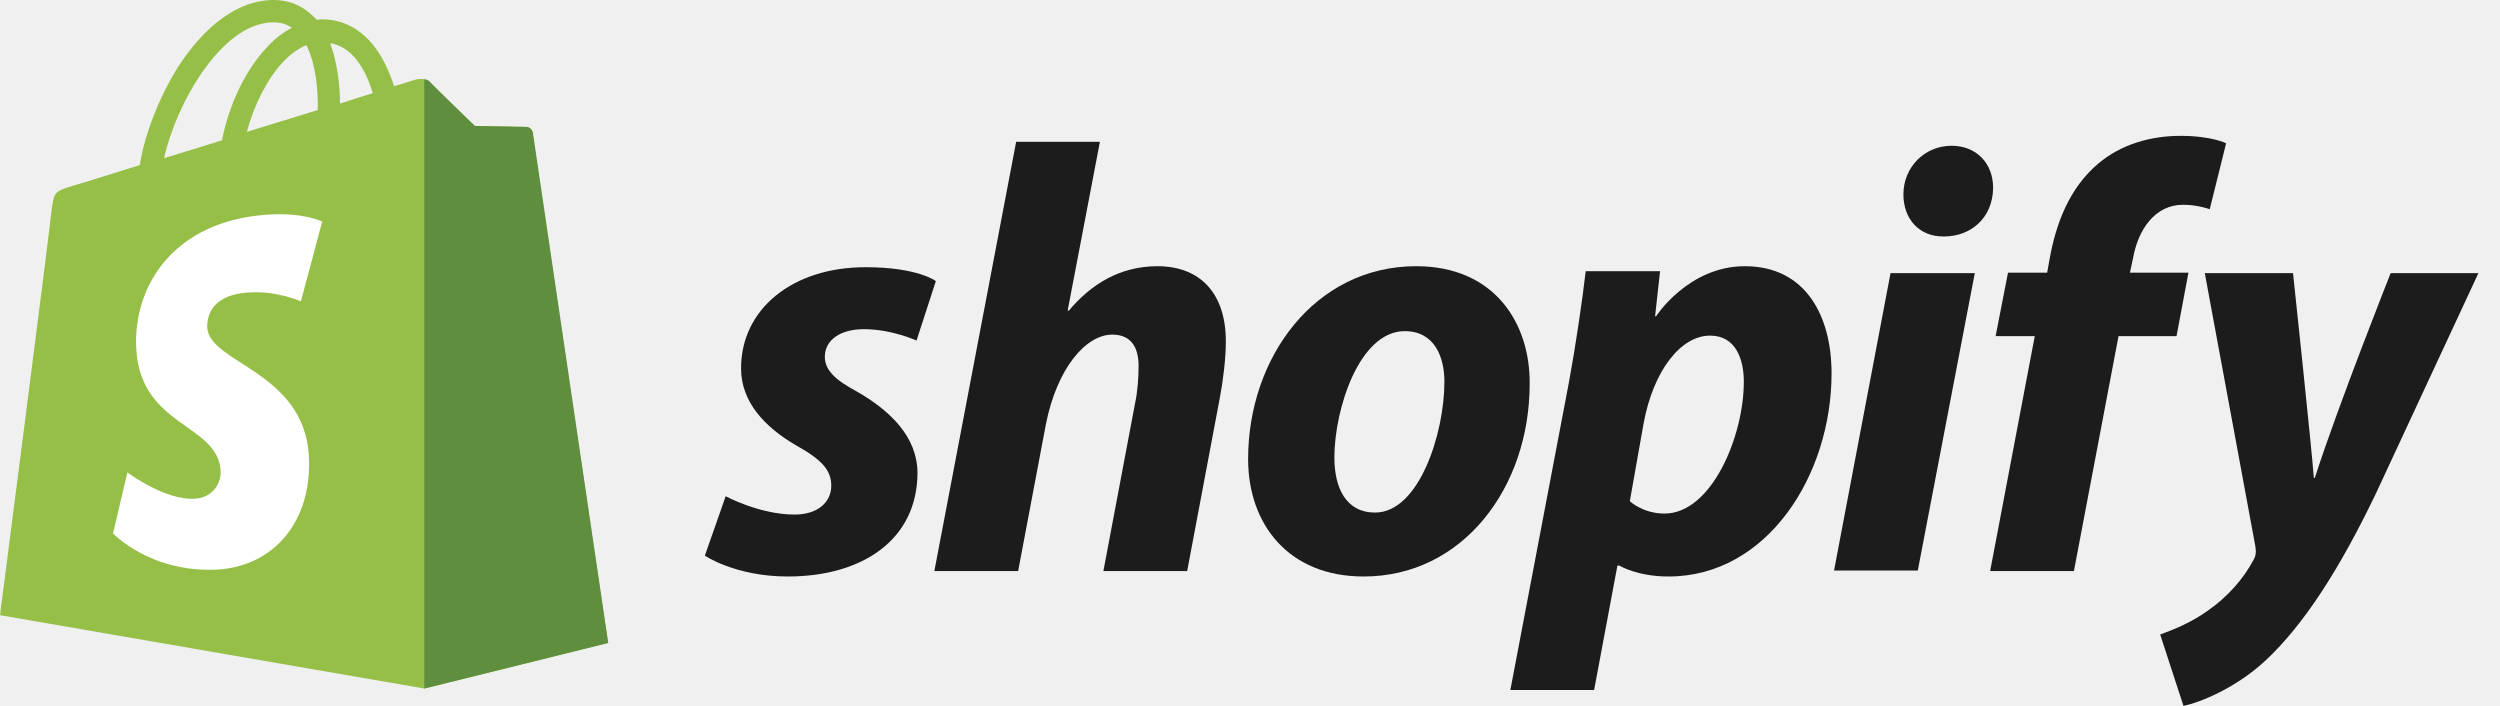
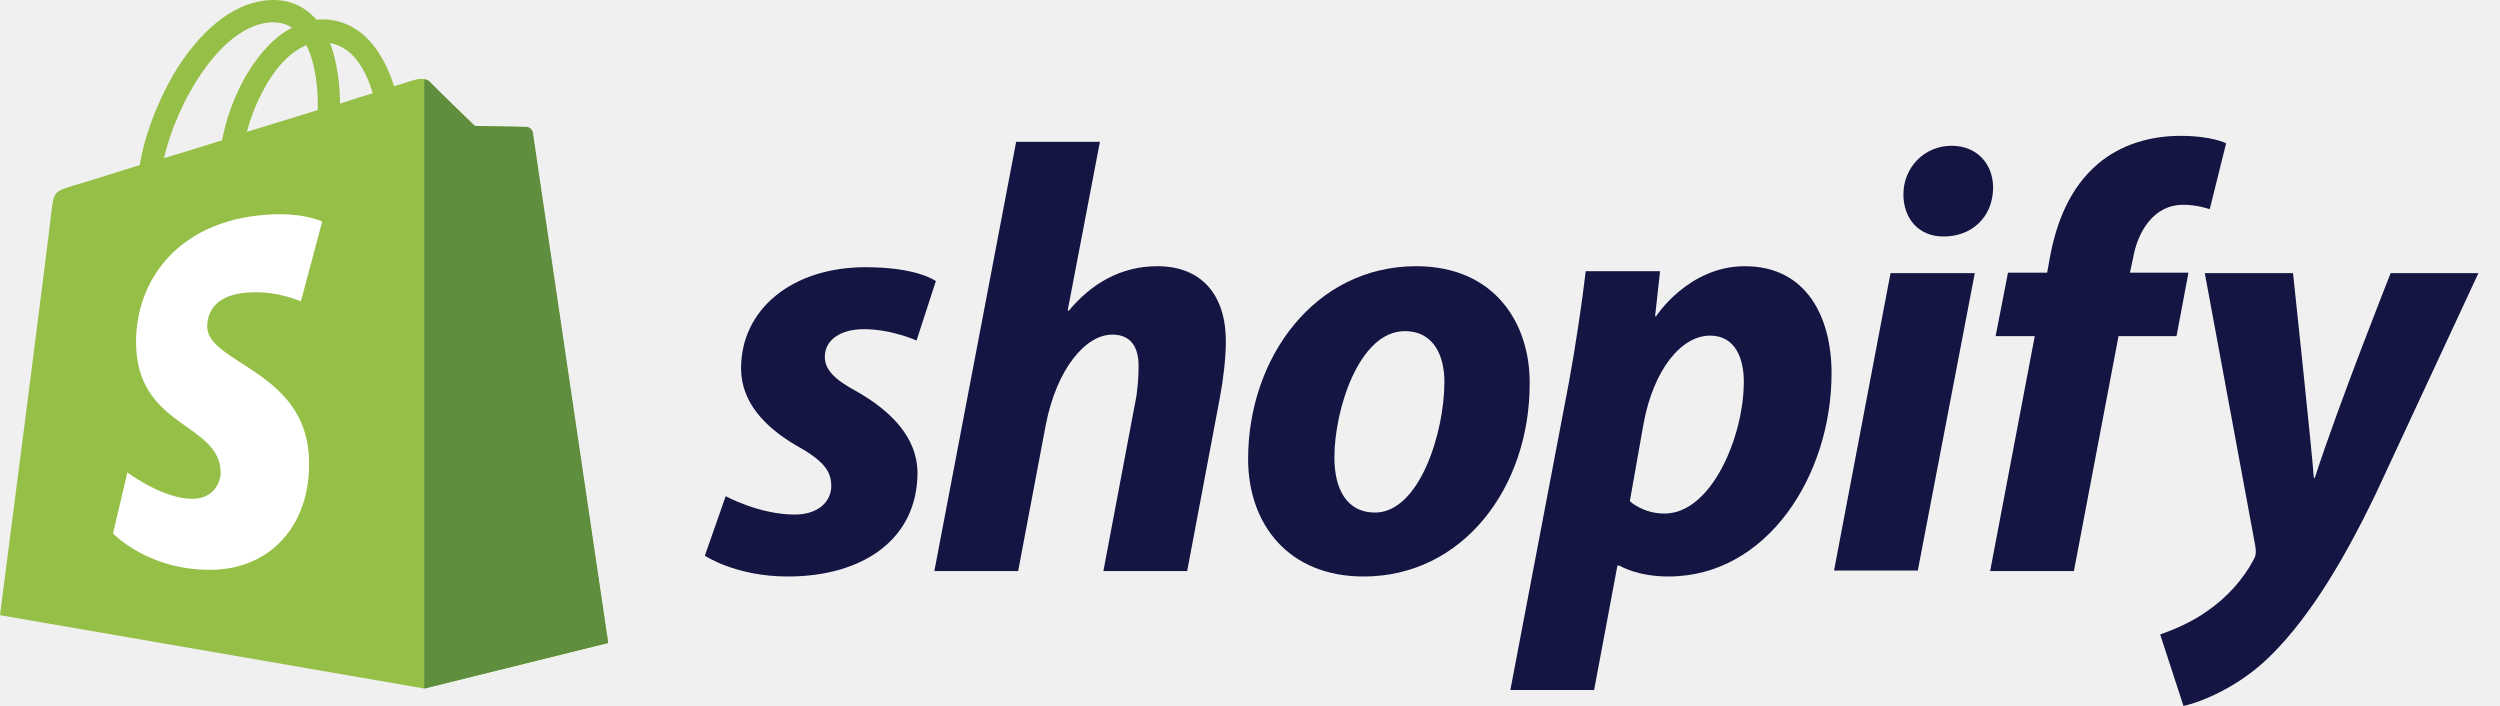
<svg xmlns="http://www.w3.org/2000/svg" width="85" height="24" viewBox="0 0 85 24" fill="none">
  <path d="M18.1 4.501C18.084 4.383 17.982 4.315 17.898 4.315C17.814 4.315 16.145 4.282 16.145 4.282C16.145 4.282 14.746 2.933 14.612 2.782C14.477 2.647 14.207 2.681 14.106 2.714C14.106 2.714 13.836 2.799 13.398 2.933C13.331 2.697 13.213 2.411 13.061 2.108C12.572 1.164 11.831 0.658 10.955 0.658C10.887 0.658 10.837 0.658 10.769 0.675C10.736 0.641 10.719 0.608 10.685 0.591C10.297 0.186 9.809 -0.016 9.219 0.001C8.09 0.035 6.96 0.86 6.033 2.31C5.393 3.338 4.904 4.619 4.753 5.613C3.455 6.018 2.545 6.304 2.511 6.304C1.854 6.506 1.837 6.523 1.753 7.147C1.719 7.619 0 20.916 0 20.916L14.426 23.41L20.679 21.86C20.662 21.86 18.117 4.619 18.1 4.501ZM12.674 3.169C12.336 3.27 11.966 3.388 11.561 3.523C11.561 2.95 11.477 2.141 11.224 1.467C12.084 1.602 12.505 2.58 12.674 3.169ZM10.803 3.742C10.044 3.978 9.219 4.231 8.393 4.484C8.629 3.591 9.067 2.714 9.606 2.124C9.809 1.905 10.095 1.669 10.415 1.535C10.752 2.192 10.82 3.119 10.803 3.742ZM9.252 0.759C9.522 0.759 9.741 0.81 9.927 0.945C9.623 1.096 9.32 1.332 9.05 1.636C8.325 2.411 7.769 3.608 7.55 4.77C6.859 4.99 6.185 5.192 5.578 5.377C5.983 3.54 7.517 0.81 9.252 0.759Z" fill="#95BF47" />
  <path d="M17.898 4.315C17.814 4.315 16.145 4.282 16.145 4.282C16.145 4.282 14.746 2.933 14.612 2.782C14.561 2.731 14.494 2.698 14.426 2.698L14.426 23.41L20.679 21.86C20.679 21.86 18.134 4.619 18.117 4.501C18.084 4.383 17.982 4.315 17.898 4.315Z" fill="#5E8E3E" />
  <path d="M10.955 7.534L10.23 10.248C10.23 10.248 9.421 9.877 8.461 9.944C7.045 10.028 7.045 10.922 7.045 11.141C7.129 12.354 10.314 12.624 10.5 15.472C10.635 17.713 9.32 19.247 7.399 19.365C5.107 19.483 3.843 18.135 3.843 18.135L4.332 16.062C4.332 16.062 5.612 17.023 6.624 16.955C7.281 16.921 7.534 16.365 7.5 15.995C7.399 14.41 4.803 14.511 4.635 11.899C4.5 9.708 5.933 7.501 9.101 7.298C10.331 7.214 10.955 7.534 10.955 7.534Z" fill="white" />
-   <path d="M29.139 13.315C28.415 12.928 28.044 12.59 28.044 12.135C28.044 11.562 28.566 11.192 29.375 11.192C30.319 11.192 31.162 11.579 31.162 11.579L31.819 9.557C31.819 9.557 31.212 9.085 29.426 9.085C26.931 9.085 25.196 10.518 25.196 12.523C25.196 13.669 26.005 14.528 27.083 15.152C27.96 15.641 28.263 15.995 28.263 16.517C28.263 17.056 27.825 17.495 27.016 17.495C25.819 17.495 24.673 16.871 24.673 16.871L23.965 18.893C23.965 18.893 25.01 19.601 26.78 19.601C29.341 19.601 31.195 18.337 31.195 16.062C31.178 14.832 30.252 13.956 29.139 13.315Z" fill="#1C1C1C" />
-   <path d="M39.352 9.051C38.088 9.051 37.094 9.658 36.336 10.568L36.302 10.551L37.397 4.821H34.549L31.768 19.416H34.617L35.56 14.428C35.931 12.54 36.909 11.377 37.819 11.377C38.459 11.377 38.712 11.815 38.712 12.439C38.712 12.826 38.678 13.315 38.594 13.703L37.515 19.416H40.364L41.476 13.518C41.594 12.894 41.678 12.152 41.678 11.647C41.695 10.029 40.852 9.051 39.352 9.051Z" fill="#1C1C1C" />
-   <path d="M48.15 9.051C44.711 9.051 42.436 12.152 42.436 15.607C42.436 17.815 43.801 19.601 46.363 19.601C49.734 19.601 52.009 16.584 52.009 13.045C52.026 11.006 50.829 9.051 48.15 9.051ZM46.751 17.427C45.773 17.427 45.369 16.601 45.369 15.556C45.369 13.922 46.211 11.259 47.762 11.259C48.773 11.259 49.11 12.135 49.11 12.978C49.11 14.731 48.251 17.427 46.751 17.427Z" fill="#1C1C1C" />
-   <path d="M59.324 9.051C57.402 9.051 56.307 10.753 56.307 10.753H56.273L56.442 9.22H53.914C53.796 10.248 53.56 11.832 53.341 13.012L51.352 23.461H54.2L54.992 19.23H55.06C55.06 19.23 55.65 19.601 56.728 19.601C60.082 19.601 62.273 16.163 62.273 12.691C62.273 10.77 61.413 9.051 59.324 9.051ZM56.593 17.461C55.852 17.461 55.414 17.04 55.414 17.04L55.886 14.377C56.222 12.59 57.149 11.411 58.144 11.411C59.02 11.411 59.29 12.22 59.29 12.978C59.29 14.832 58.194 17.461 56.593 17.461Z" fill="#1C1C1C" />
-   <path d="M66.351 4.956C65.441 4.956 64.716 5.681 64.716 6.608C64.716 7.45 65.255 8.04 66.064 8.04H66.098C66.991 8.04 67.75 7.433 67.766 6.389C67.766 5.563 67.21 4.956 66.351 4.956Z" fill="#1C1C1C" />
-   <path d="M62.357 19.399H65.205L67.143 9.287H64.278L62.357 19.399Z" fill="#1C1C1C" />
-   <path d="M74.407 9.271H72.418L72.519 8.799C72.688 7.821 73.261 6.962 74.221 6.962C74.727 6.962 75.131 7.113 75.131 7.113L75.688 4.872C75.688 4.872 75.199 4.619 74.137 4.619C73.126 4.619 72.115 4.906 71.339 5.563C70.362 6.389 69.907 7.585 69.688 8.799L69.603 9.271H68.272L67.851 11.428H69.182L67.665 19.416H70.513L72.03 11.428H74.002L74.407 9.271Z" fill="#1C1C1C" />
-   <path d="M81.282 9.287C81.282 9.287 79.496 13.787 78.704 16.247H78.67C78.62 15.455 77.963 9.287 77.963 9.287H74.963L76.682 18.573C76.715 18.776 76.698 18.91 76.614 19.045C76.277 19.686 75.721 20.309 75.064 20.764C74.524 21.152 73.918 21.405 73.446 21.573L74.238 24C74.811 23.882 76.024 23.393 77.036 22.45C78.333 21.236 79.547 19.349 80.777 16.787L84.266 9.287H81.282Z" fill="#1C1C1C" />
+   <path d="M29.139 13.315C28.415 12.928 28.044 12.59 28.044 12.135C28.044 11.562 28.566 11.192 29.375 11.192C30.319 11.192 31.162 11.579 31.162 11.579L31.819 9.557C31.819 9.557 31.212 9.085 29.426 9.085C26.931 9.085 25.196 10.518 25.196 12.523C25.196 13.669 26.005 14.528 27.083 15.152C27.96 15.641 28.263 15.995 28.263 16.517C28.263 17.056 27.825 17.495 27.016 17.495C25.819 17.495 24.673 16.871 24.673 16.871L23.965 18.893C23.965 18.893 25.01 19.601 26.78 19.601C29.341 19.601 31.195 18.337 31.195 16.062C31.178 14.832 30.252 13.956 29.139 13.315Z" fill="#141542" />
+   <path d="M39.352 9.051C38.088 9.051 37.094 9.658 36.336 10.568L36.302 10.551L37.397 4.821H34.549L31.768 19.416H34.617L35.56 14.428C35.931 12.54 36.909 11.377 37.819 11.377C38.459 11.377 38.712 11.815 38.712 12.439C38.712 12.826 38.678 13.315 38.594 13.703L37.515 19.416H40.364L41.476 13.518C41.594 12.894 41.678 12.152 41.678 11.647C41.695 10.029 40.852 9.051 39.352 9.051Z" fill="#141542" />
+   <path d="M48.15 9.051C44.711 9.051 42.436 12.152 42.436 15.607C42.436 17.815 43.801 19.601 46.363 19.601C49.734 19.601 52.009 16.584 52.009 13.045C52.026 11.006 50.829 9.051 48.15 9.051ZM46.751 17.427C45.773 17.427 45.369 16.601 45.369 15.556C45.369 13.922 46.211 11.259 47.762 11.259C48.773 11.259 49.11 12.135 49.11 12.978C49.11 14.731 48.251 17.427 46.751 17.427Z" fill="#141542" />
+   <path d="M59.324 9.051C57.402 9.051 56.307 10.753 56.307 10.753H56.273L56.442 9.22H53.914C53.796 10.248 53.56 11.832 53.341 13.012L51.352 23.461H54.2L54.992 19.23H55.06C55.06 19.23 55.65 19.601 56.728 19.601C60.082 19.601 62.273 16.163 62.273 12.691C62.273 10.77 61.413 9.051 59.324 9.051ZM56.593 17.461C55.852 17.461 55.414 17.04 55.414 17.04L55.886 14.377C56.222 12.59 57.149 11.411 58.144 11.411C59.02 11.411 59.29 12.22 59.29 12.978C59.29 14.832 58.194 17.461 56.593 17.461Z" fill="#141542" />
+   <path d="M66.351 4.956C65.441 4.956 64.716 5.681 64.716 6.608C64.716 7.45 65.255 8.04 66.064 8.04H66.098C66.991 8.04 67.75 7.433 67.766 6.389C67.766 5.563 67.21 4.956 66.351 4.956Z" fill="#141542" />
+   <path d="M62.357 19.399H65.205L67.143 9.287H64.278L62.357 19.399Z" fill="#141542" />
+   <path d="M74.407 9.271H72.418L72.519 8.799C72.688 7.821 73.261 6.962 74.221 6.962C74.727 6.962 75.131 7.113 75.131 7.113L75.688 4.872C75.688 4.872 75.199 4.619 74.137 4.619C73.126 4.619 72.115 4.906 71.339 5.563C70.362 6.389 69.907 7.585 69.688 8.799L69.603 9.271H68.272L67.851 11.428H69.182L67.665 19.416H70.513L72.03 11.428H74.002L74.407 9.271Z" fill="#141542" />
+   <path d="M81.282 9.287C81.282 9.287 79.496 13.787 78.704 16.247H78.67C78.62 15.455 77.963 9.287 77.963 9.287H74.963L76.682 18.573C76.715 18.776 76.698 18.91 76.614 19.045C76.277 19.686 75.721 20.309 75.064 20.764C74.524 21.152 73.918 21.405 73.446 21.573L74.238 24C74.811 23.882 76.024 23.393 77.036 22.45C78.333 21.236 79.547 19.349 80.777 16.787L84.266 9.287H81.282Z" fill="#141542" />
</svg>
